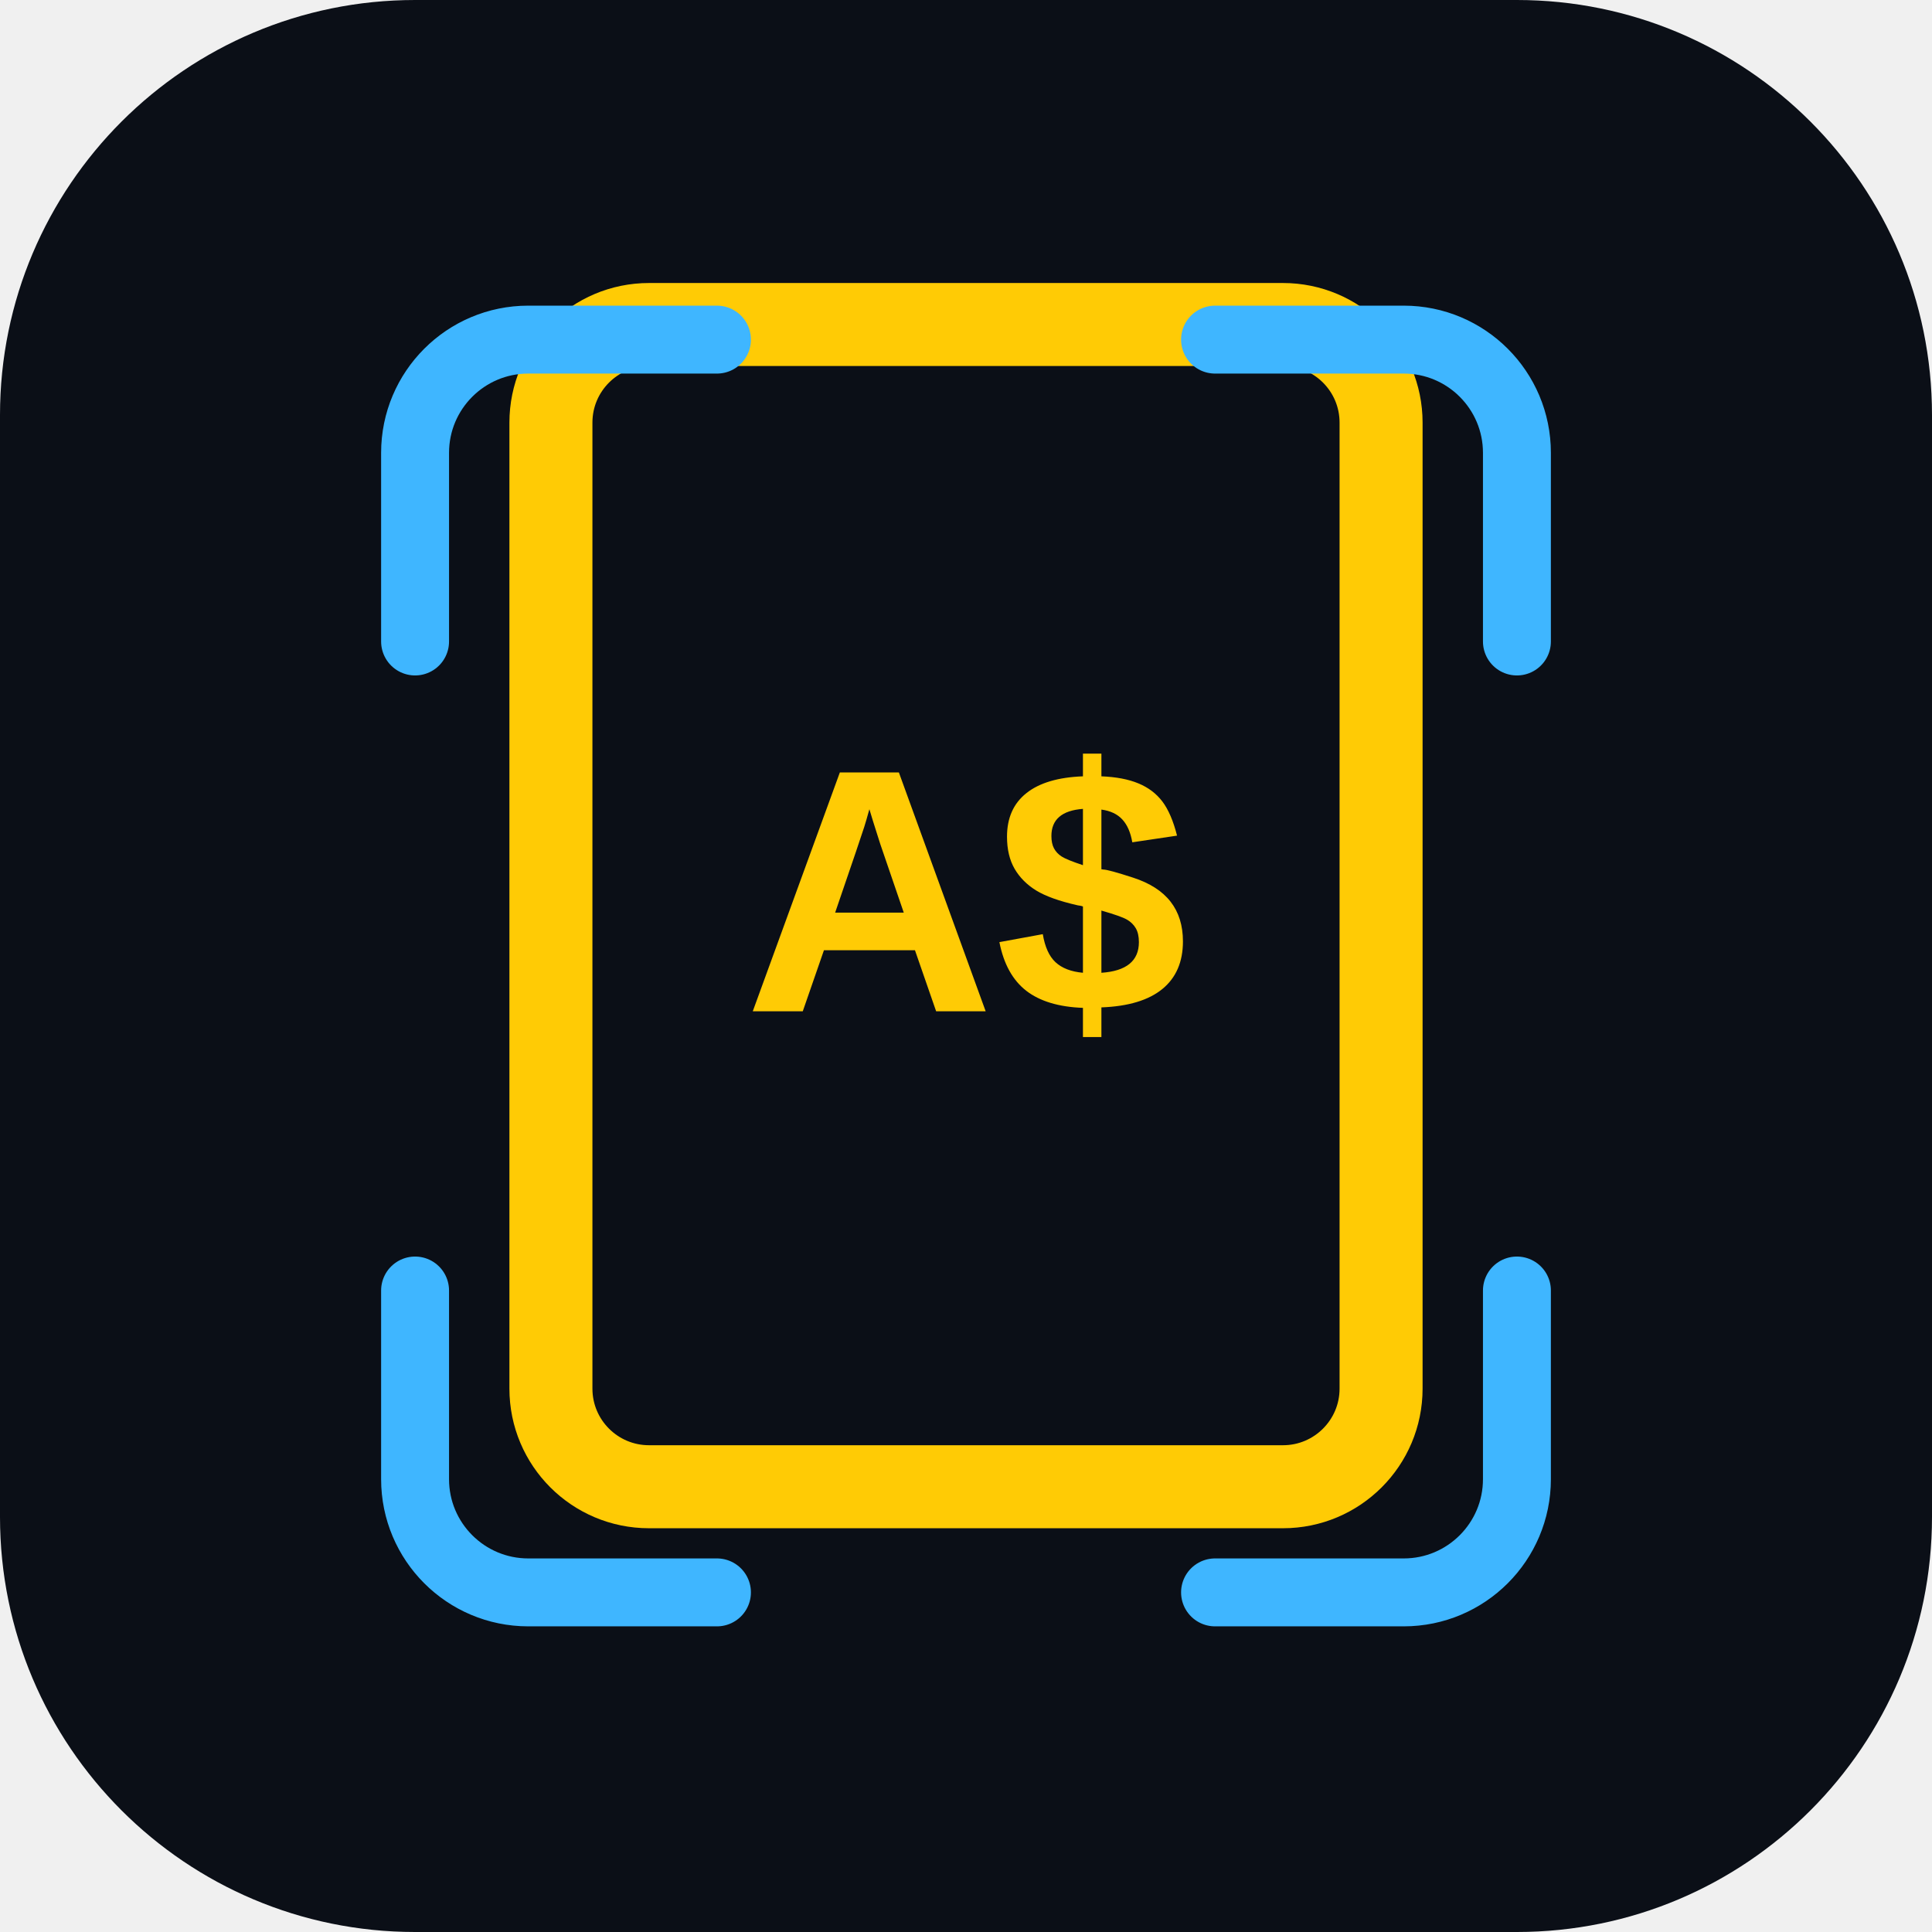
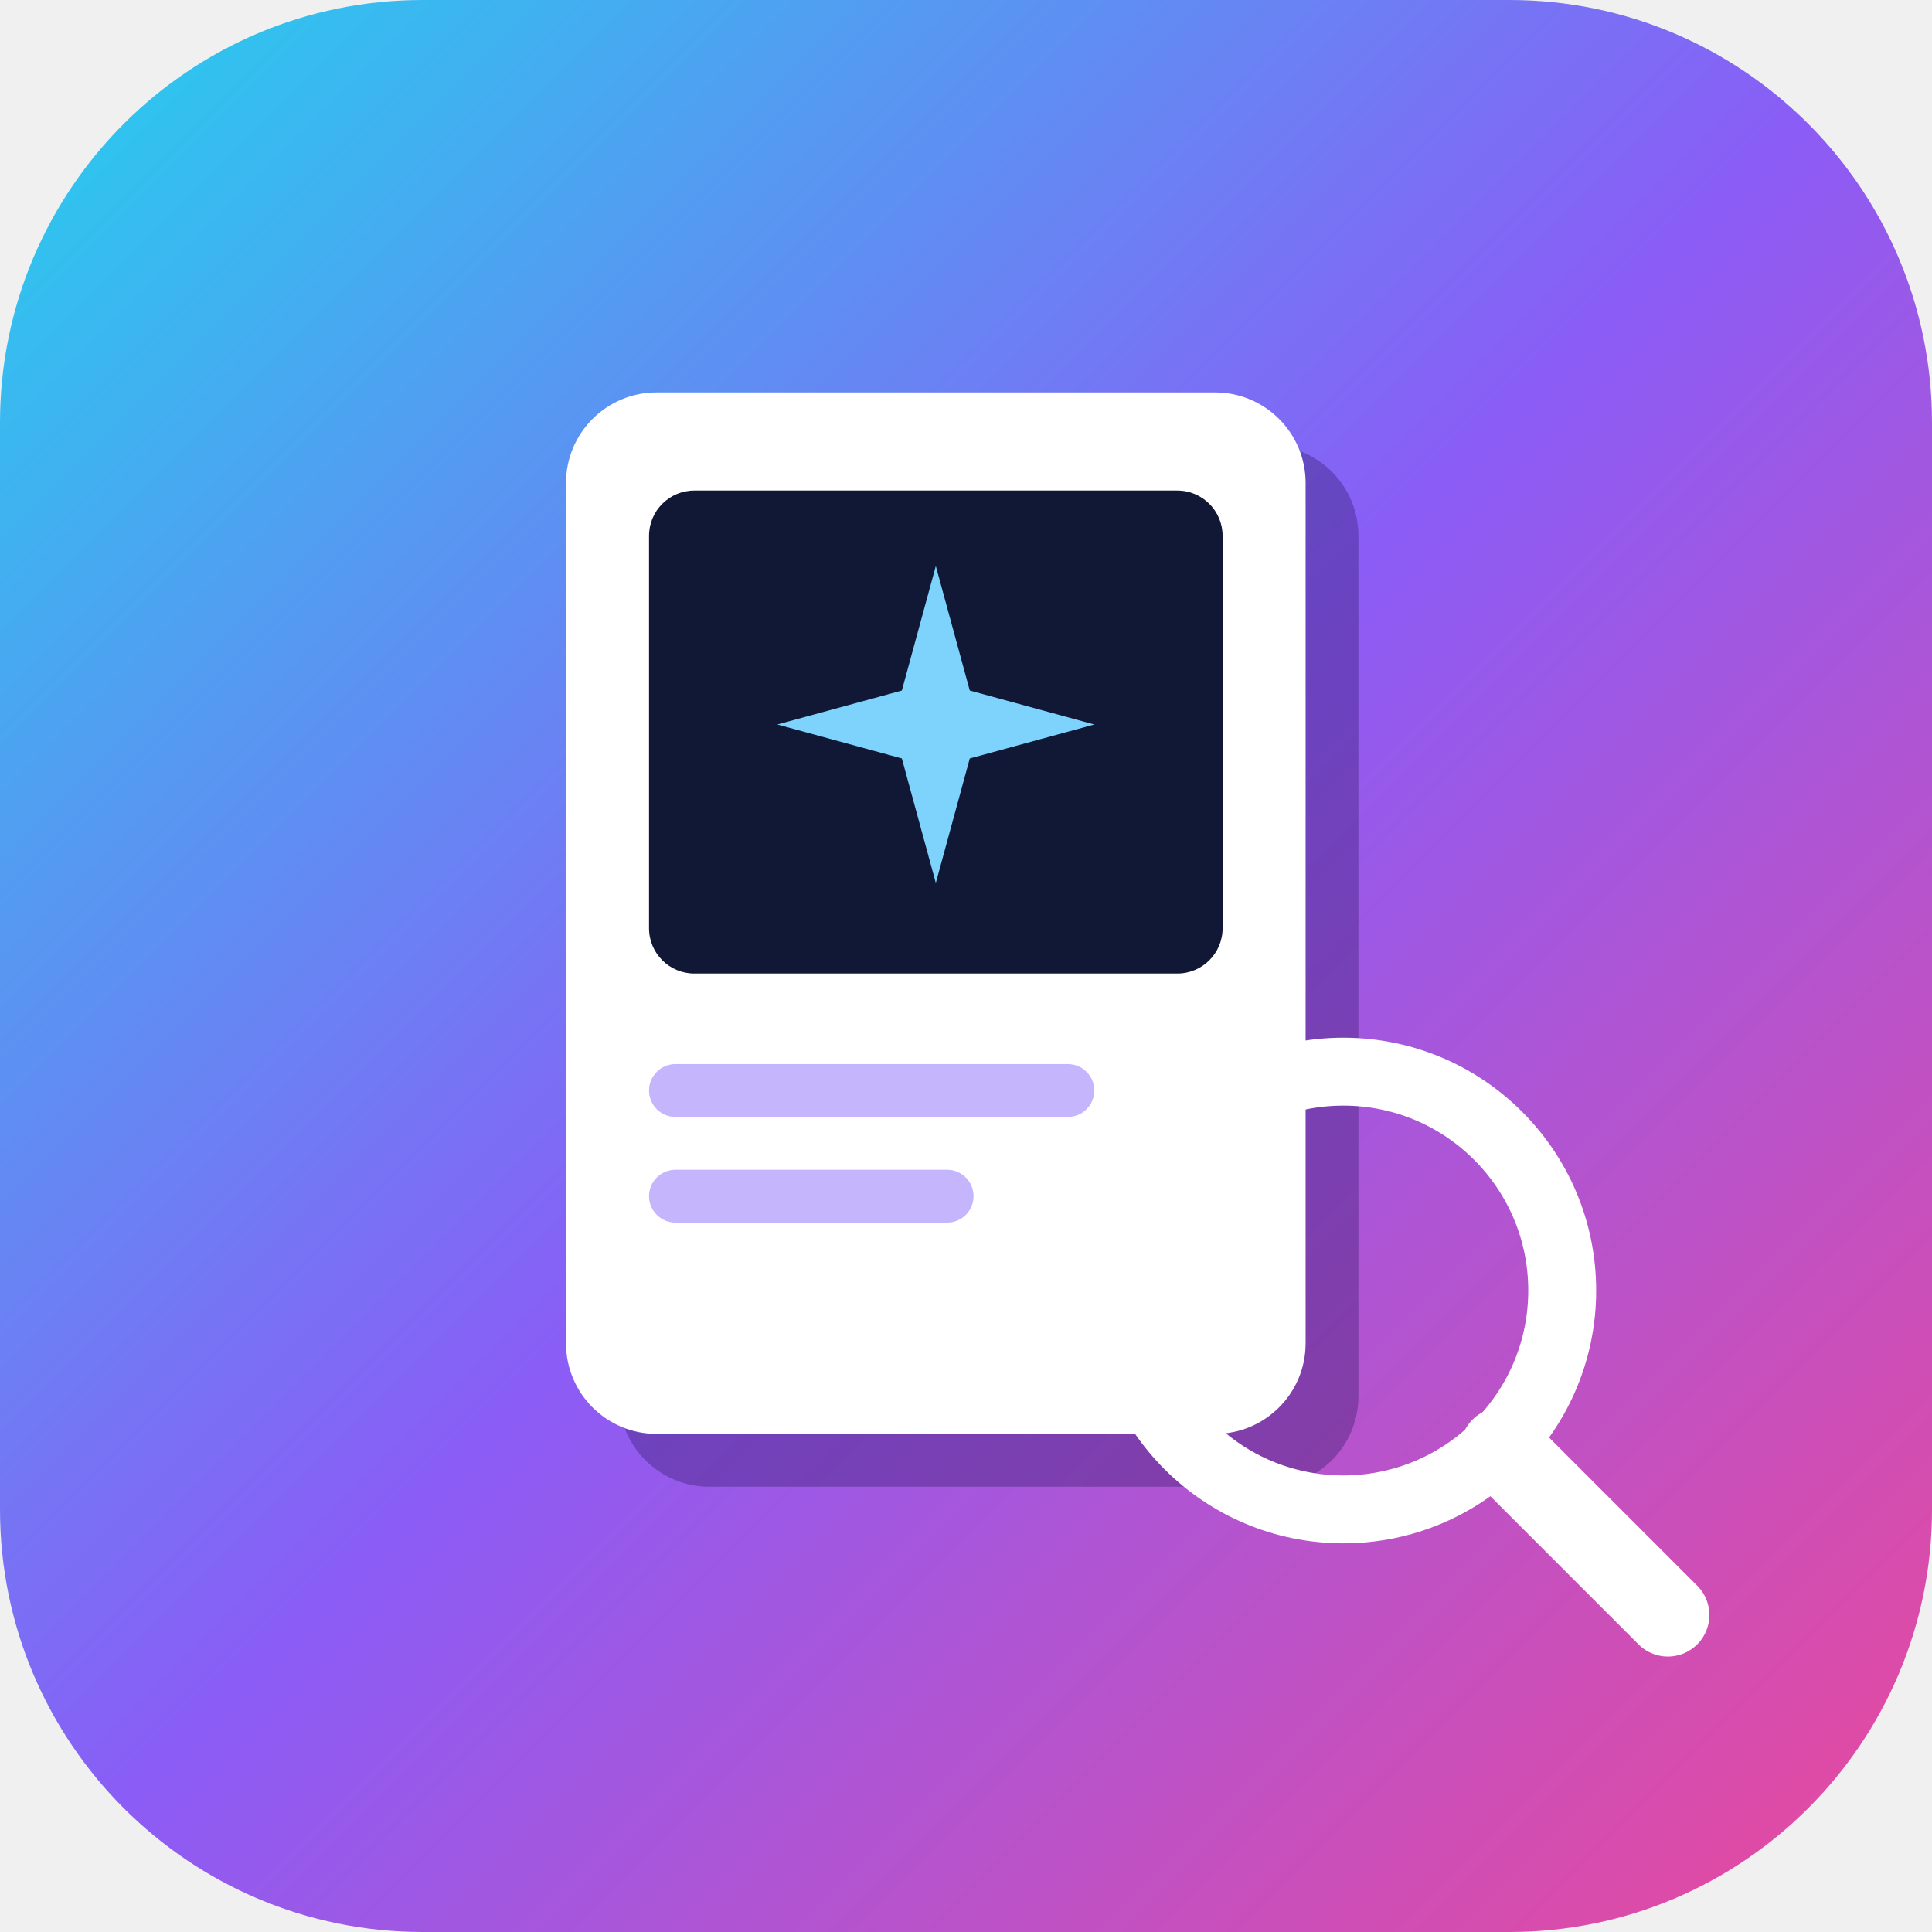
<svg xmlns="http://www.w3.org/2000/svg" viewBox="0 0 512 512">
-   <rect width="512" height="512" rx="110" fill="#0b0f17" />
-   <rect x="146" y="86" width="220" height="308" rx="26" fill="none" stroke="#ffcb05" stroke-width="22" />
-   <path d="M110 170V120a30 30 0 0 1 30-30h50M402 170V120a30 30 0 0 0-30-30h-50M110 342v50a30 30 0 0 0 30 30h50M402 342v50a30 30 0 0 1-30 30h-50" fill="none" stroke="#3fb6ff" stroke-width="18" stroke-linecap="round" />
-   <text x="256" y="268" font-family="Arial,Helvetica,sans-serif" font-weight="700" font-size="92" fill="#ffcb05" text-anchor="middle">A$</text>
+   <defs>
+     <linearGradient id="g" x1="0" y1="0" x2="1" y2="1">
+       <stop offset="0" stop-color="#22d3ee" />
+       <stop offset=".5" stop-color="#8b5cf6" />
+       <stop offset="1" stop-color="#ec4899" />
+     </linearGradient>
+   </defs>
+   <rect width="512" height="512" rx="112" fill="url(#g)" />
+   <rect x="150" y="104" width="196" height="276" rx="24" fill="#2a1460" opacity=".35" transform="translate(14 14)" />
+   <rect x="150" y="104" width="196" height="276" rx="24" fill="#fff" />
+   <rect x="172" y="130" width="152" height="128" rx="12" fill="#111836" />
+   <path d="M248 150l9 33 33 9-33 9-9 33-9-33-33-9 33-9z" fill="#7dd3fc" />
+   <rect x="172" y="282" width="118" height="14" rx="7" fill="#c4b5fd" />
+   <rect x="172" y="310" width="86" height="14" rx="7" fill="#c4b5fd" />
+   <circle cx="356" cy="342" r="58" fill="none" stroke="#fff" stroke-width="18" />
+   <path d="M398 384l44 44" stroke="#fff" stroke-width="22" stroke-linecap="round" />
</svg>
